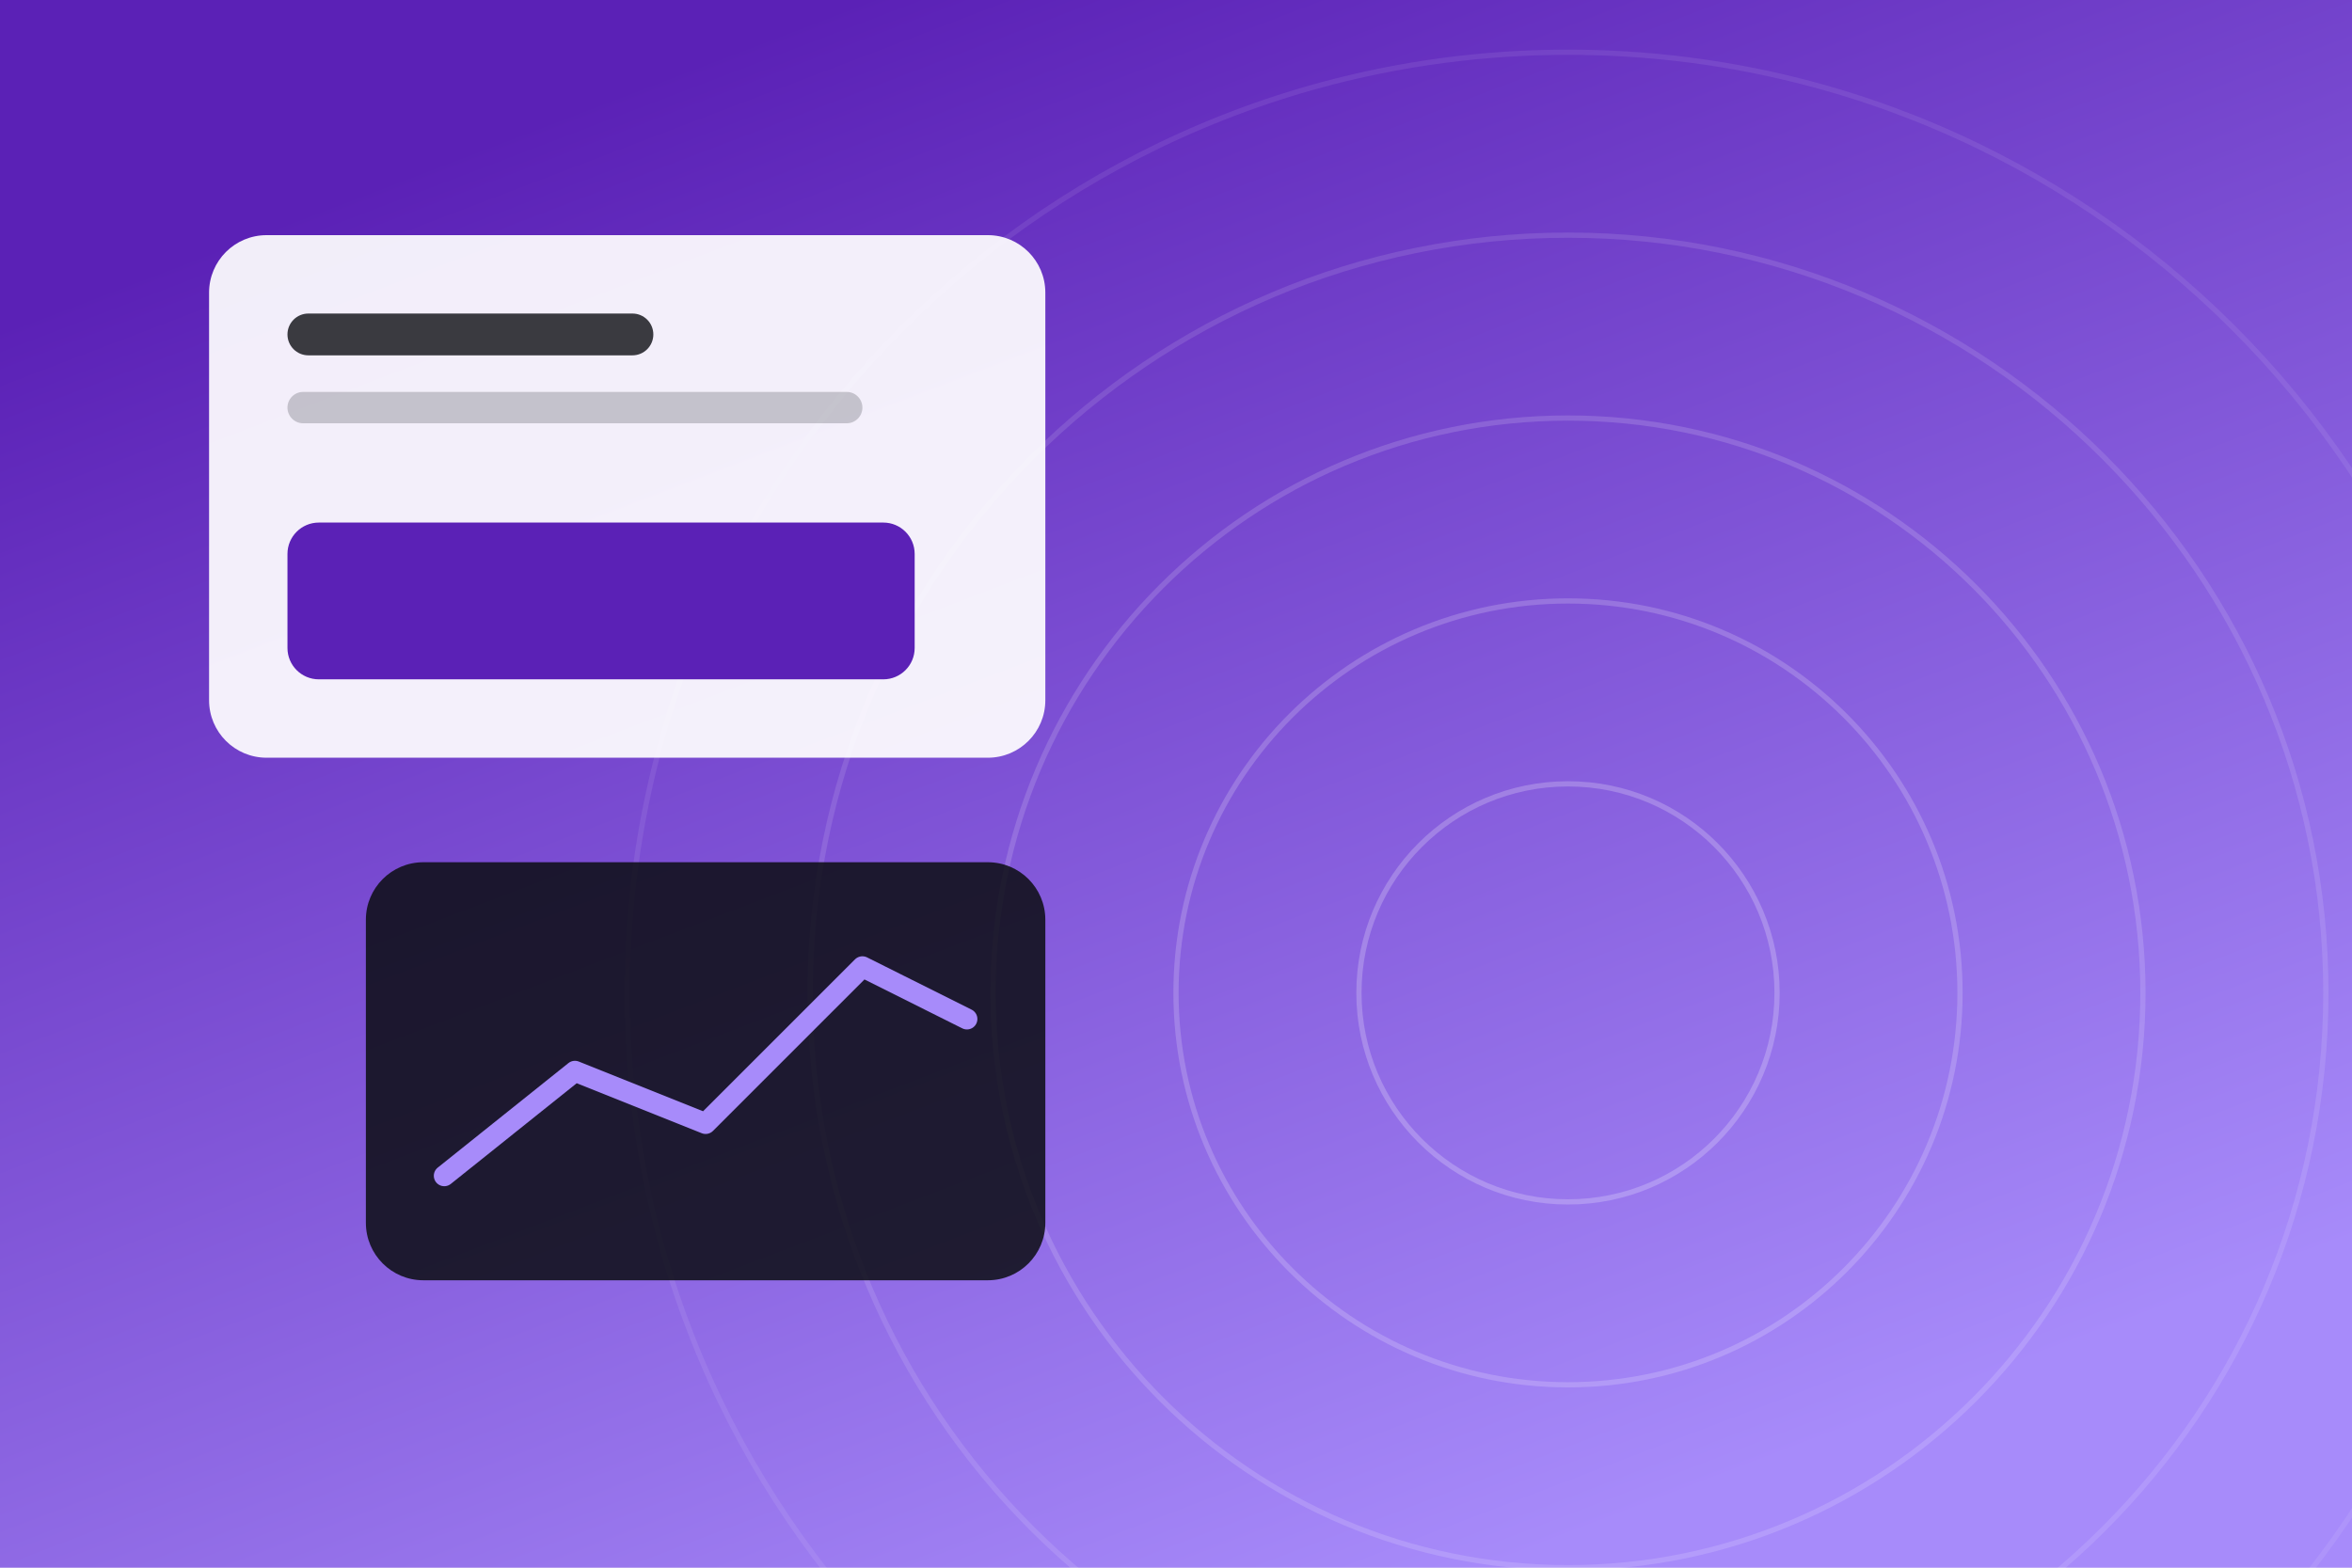
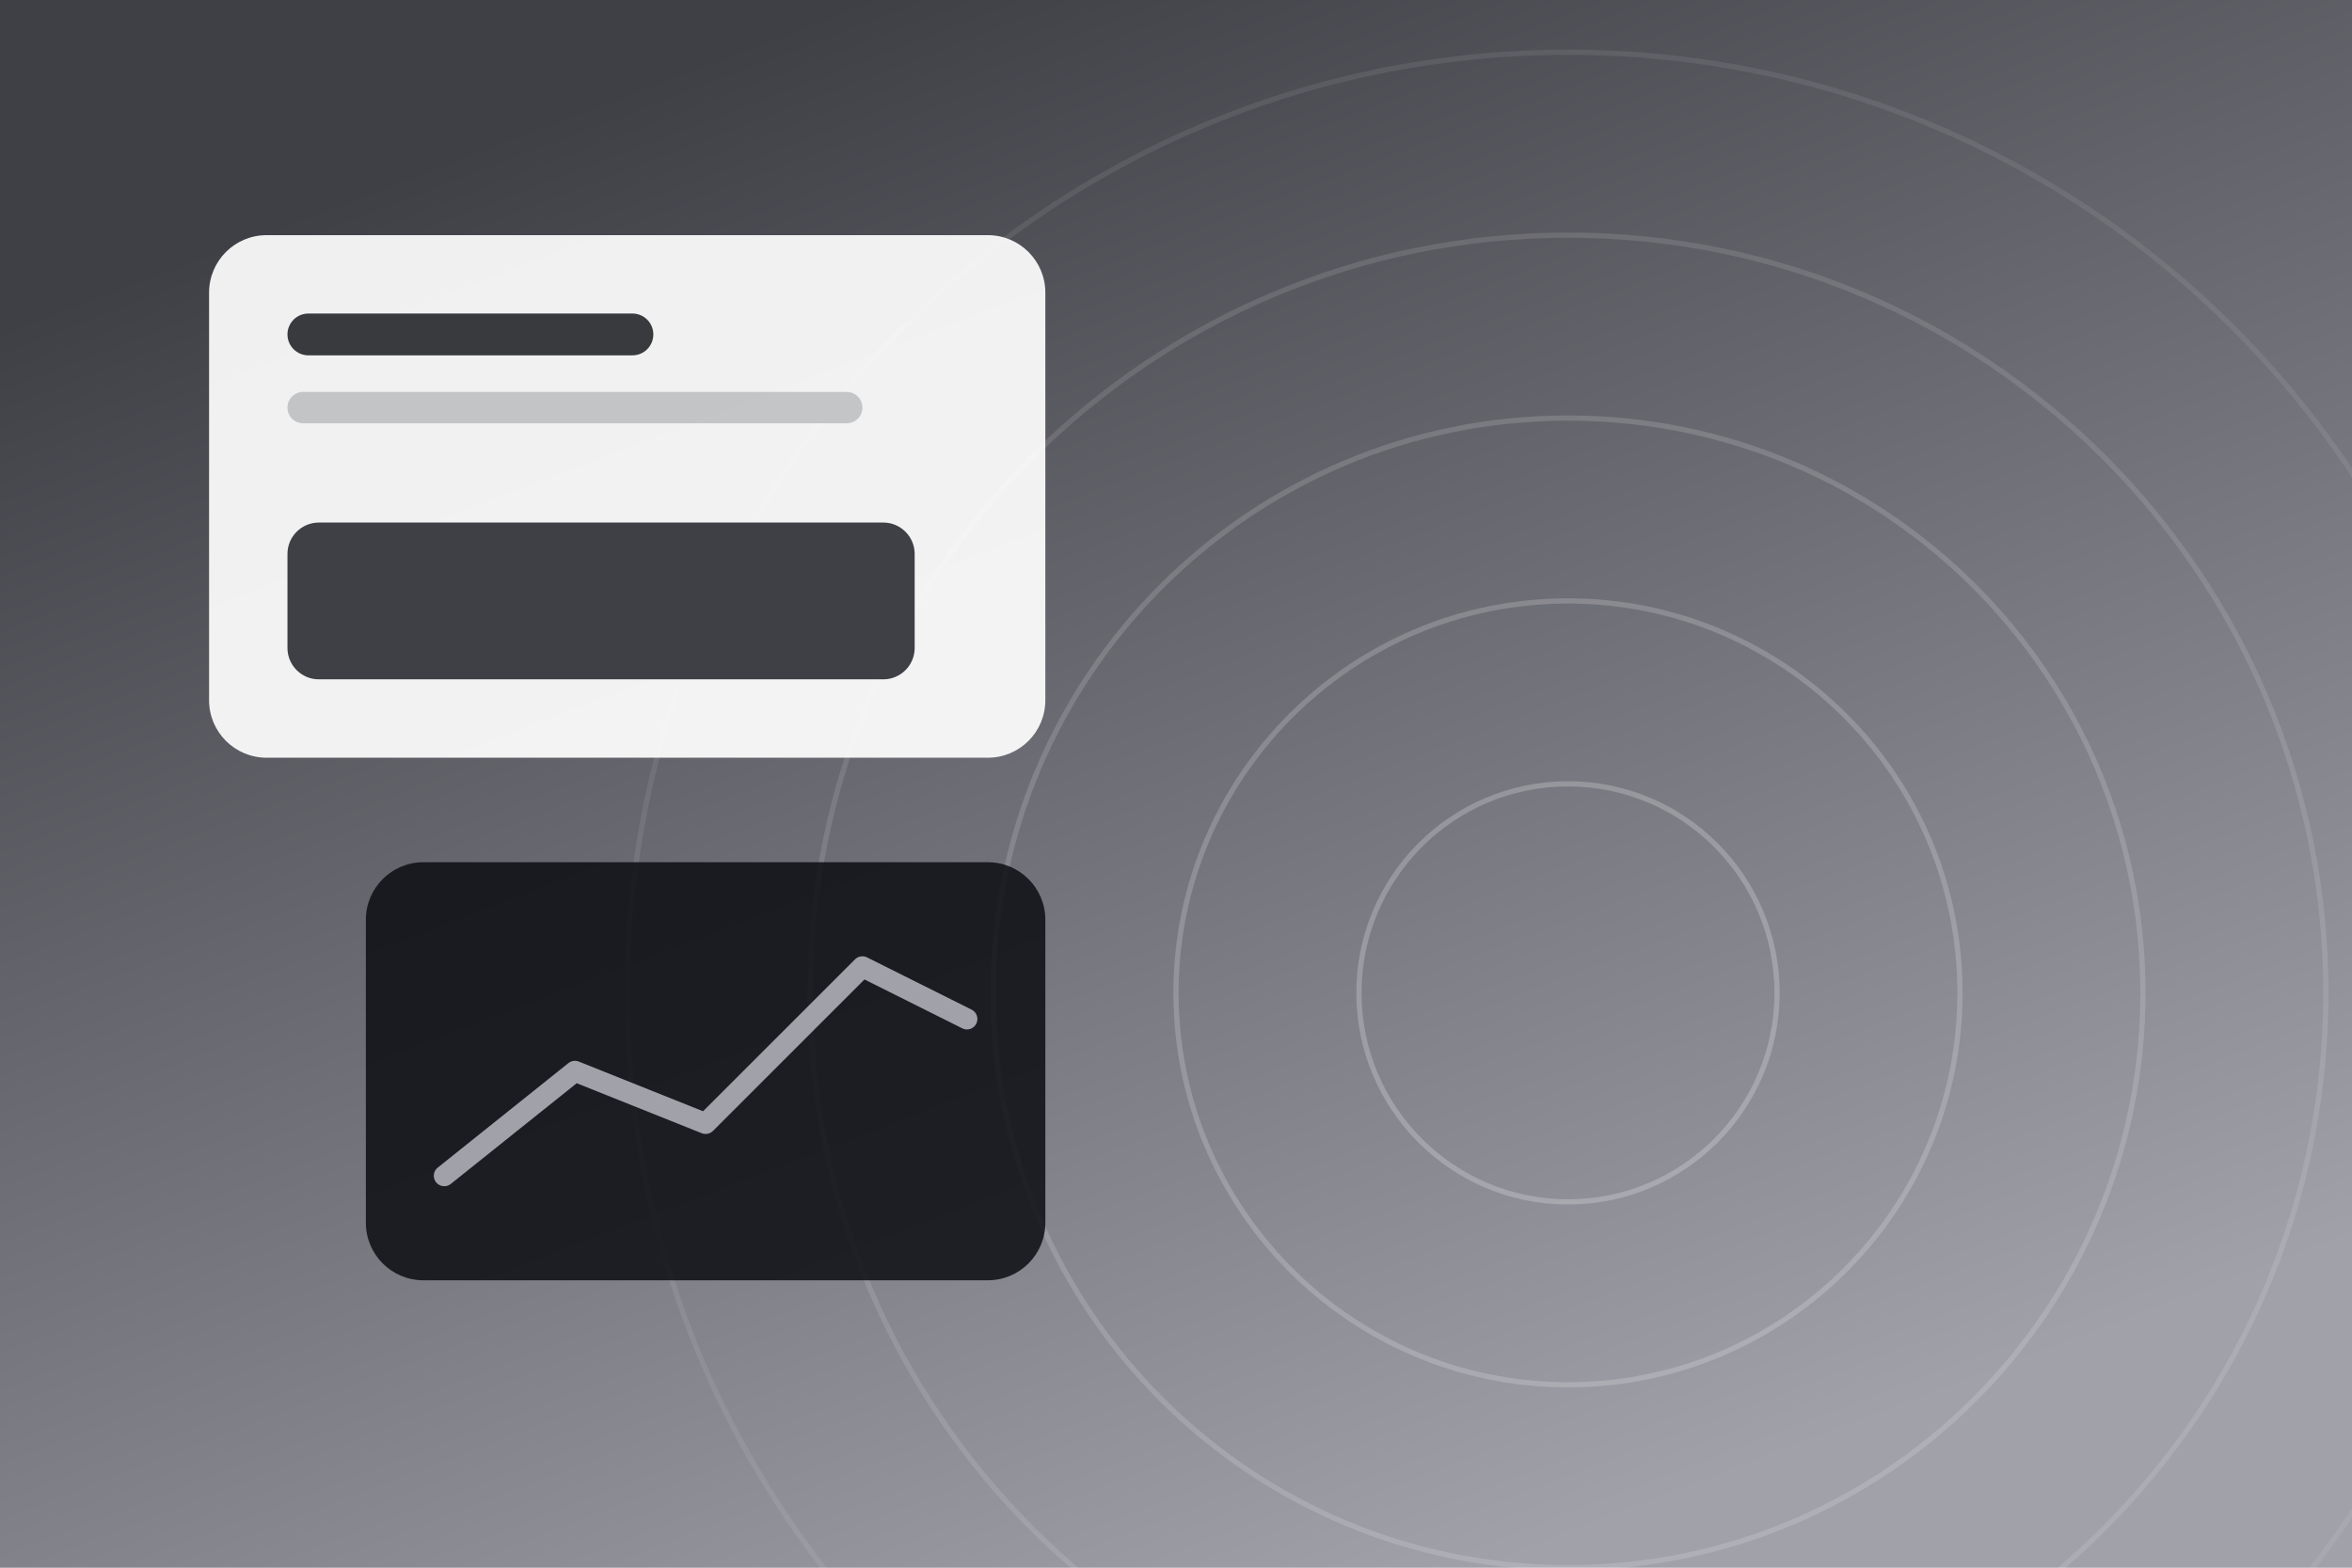
<svg xmlns="http://www.w3.org/2000/svg" viewBox="0 0 900 600" width="900" height="600">
  <defs>
    <linearGradient id="g" gradientTransform="rotate(60 .5 .5)">
-       <stop offset="0" stop-color="#5B21B6" />
-       <stop offset="1" stop-color="#A78BFA" />
+       <stop offset="0" stop-color="#3F3F46" />
+       <stop offset="1" stop-color="#A1A1AA" />
    </linearGradient>
  </defs>
  <rect width="900" height="600" fill="url(#g)" />
  <circle cx="600" cy="380" r="80" fill="none" stroke="#fff" stroke-opacity="0.22" stroke-width="2" />
  <circle cx="600" cy="380" r="150" fill="none" stroke="#fff" stroke-opacity="0.185" stroke-width="2" />
  <circle cx="600" cy="380" r="220" fill="none" stroke="#fff" stroke-opacity="0.15" stroke-width="2" />
  <circle cx="600" cy="380" r="290" fill="none" stroke="#fff" stroke-opacity="0.115" stroke-width="2" />
  <circle cx="600" cy="380" r="360" fill="none" stroke="#fff" stroke-opacity="0.08" stroke-width="2" />
  <rect x="80" y="90" width="320" height="200" rx="22" fill="#fff" opacity=".92" />
  <rect x="110" y="120" width="140" height="16" rx="8" fill="#0B0D12" opacity=".8" />
  <rect x="110" y="150" width="220" height="12" rx="6" fill="#0B0D12" opacity=".2" />
-   <rect x="110" y="200" width="240" height="60" rx="12" fill="#5B21B6" />
+   <rect x="110" y="200" width="240" height="60" rx="12" fill="#3F3F46" />
  <rect x="140" y="330" width="260" height="160" rx="22" fill="#0B0D12" opacity=".85" />
-   <path d="M170 450 L220 410 L270 430 L330 370 L370 390" stroke="#A78BFA" stroke-width="8" fill="none" stroke-linecap="round" stroke-linejoin="round" />
+   <path d="M170 450 L220 410 L270 430 L330 370 L370 390" stroke="#A1A1AA" stroke-width="8" fill="none" stroke-linecap="round" stroke-linejoin="round" />
</svg>
